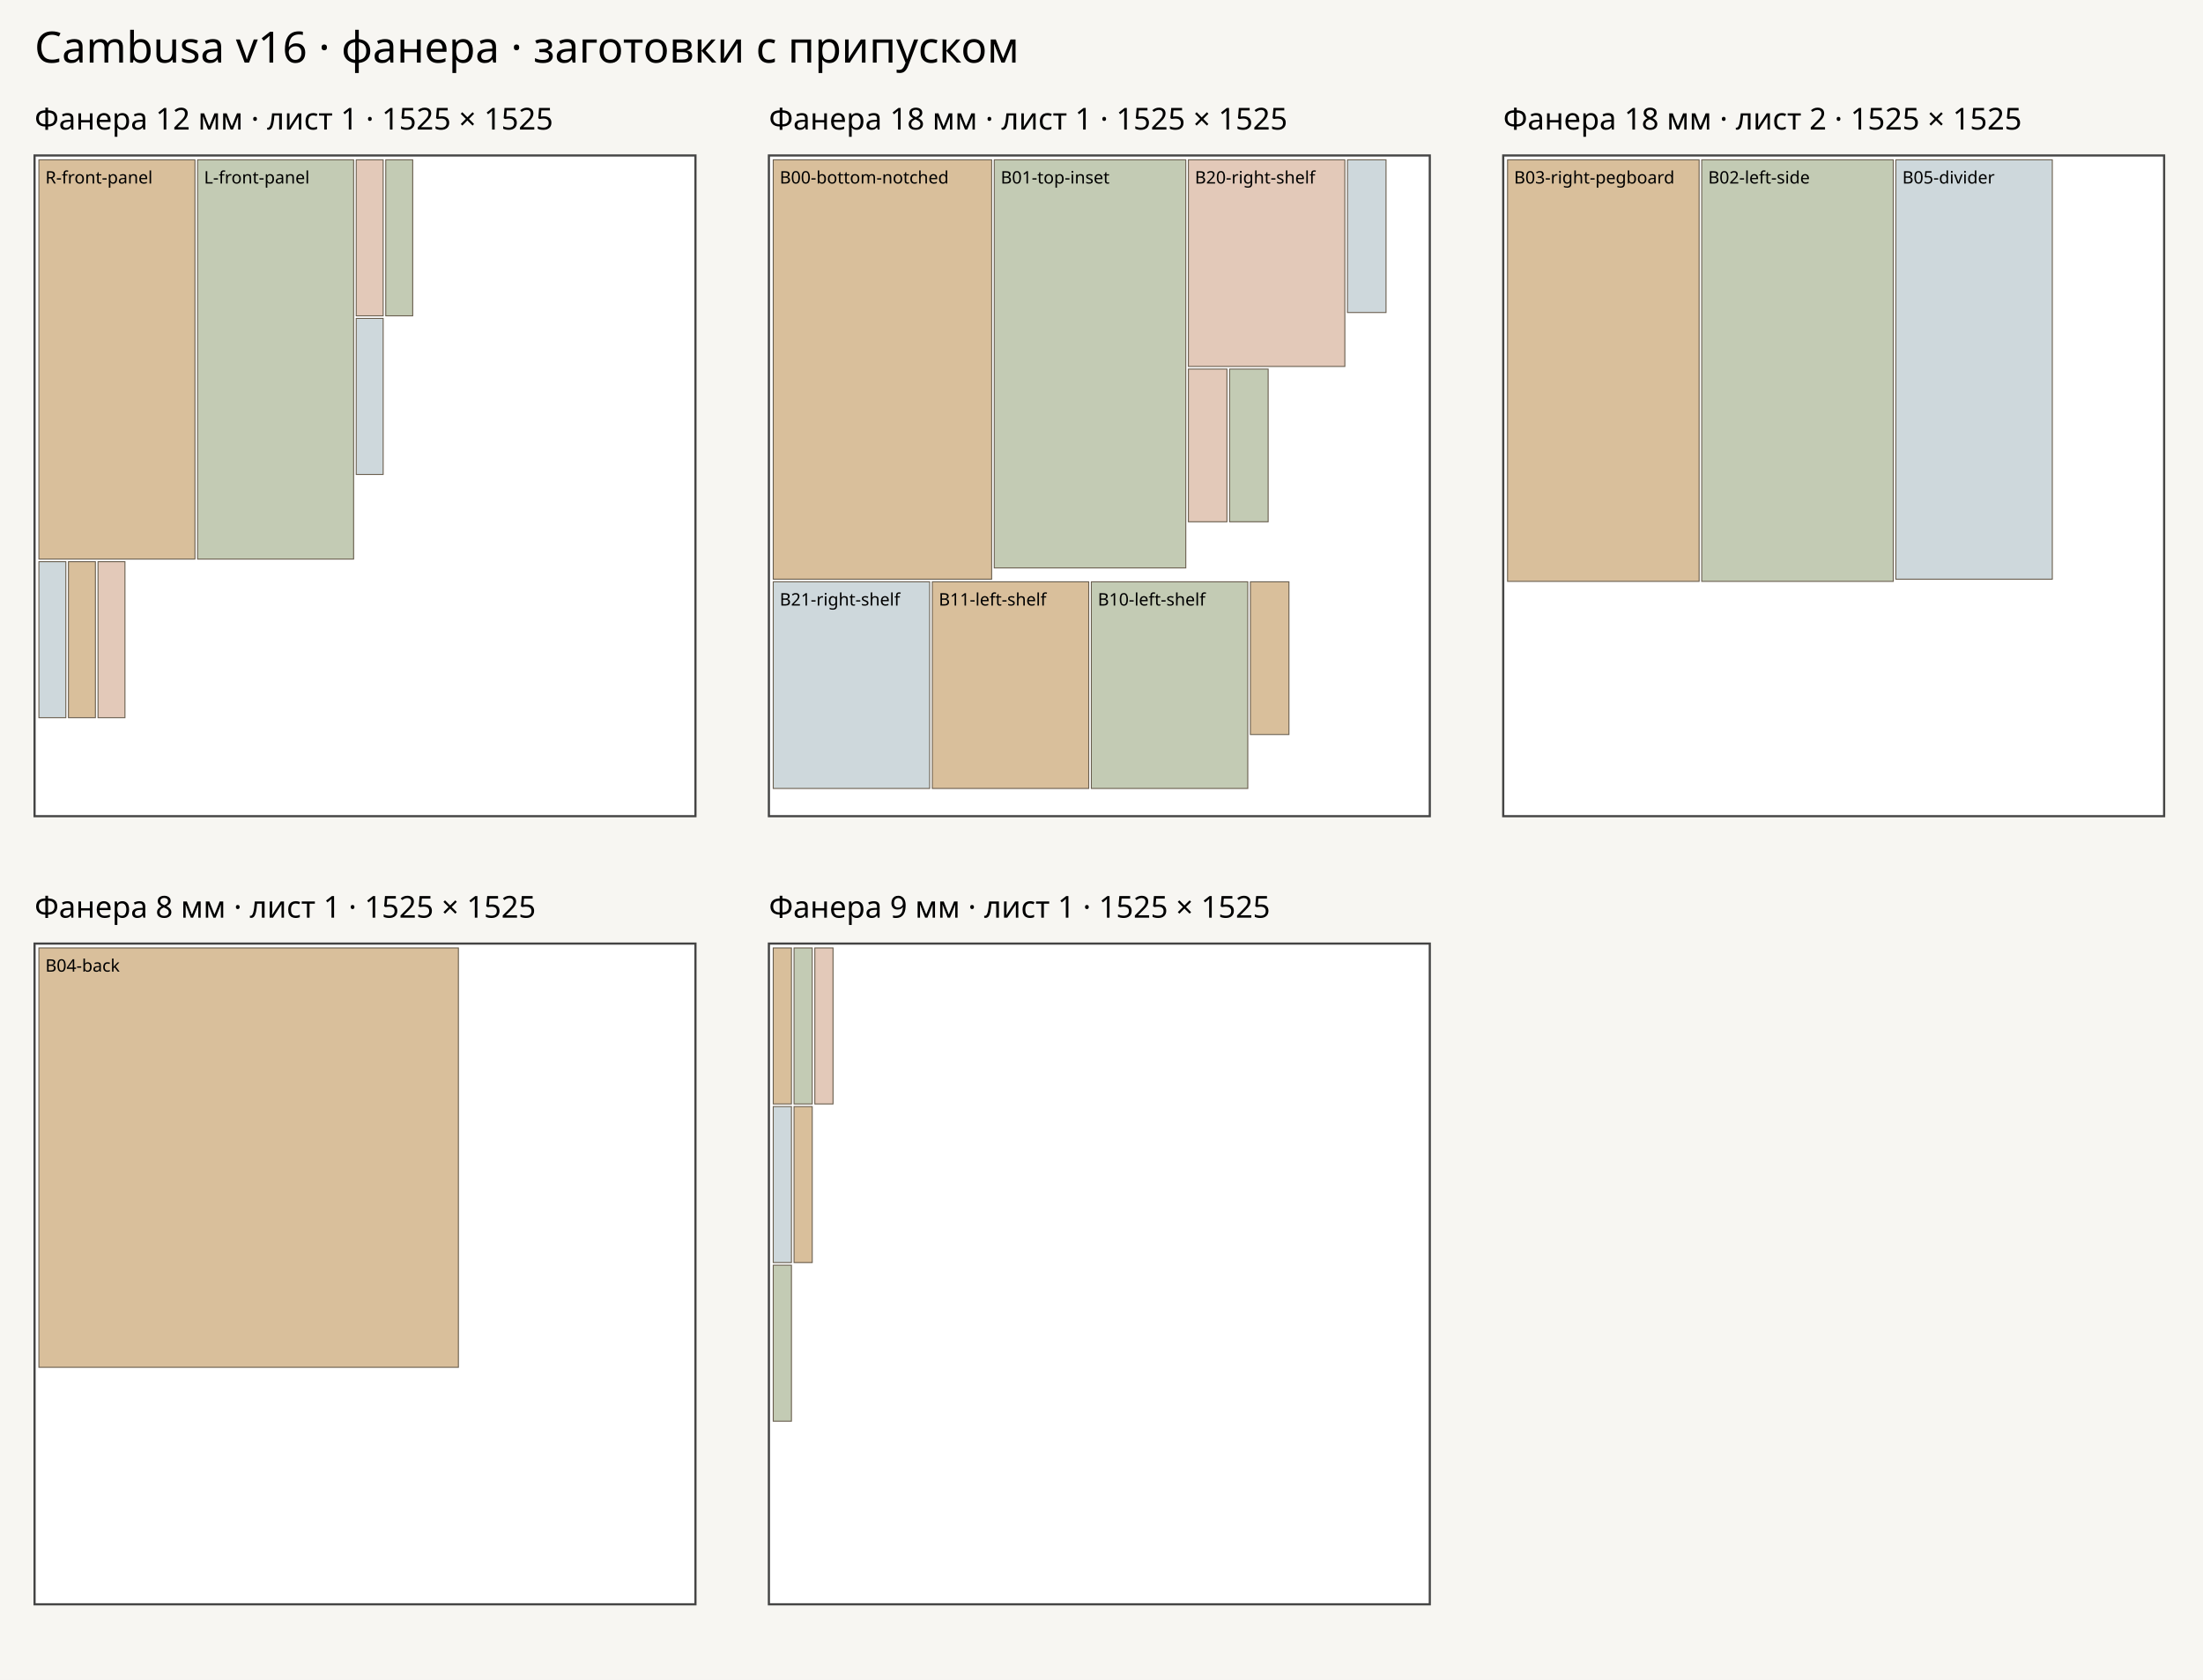
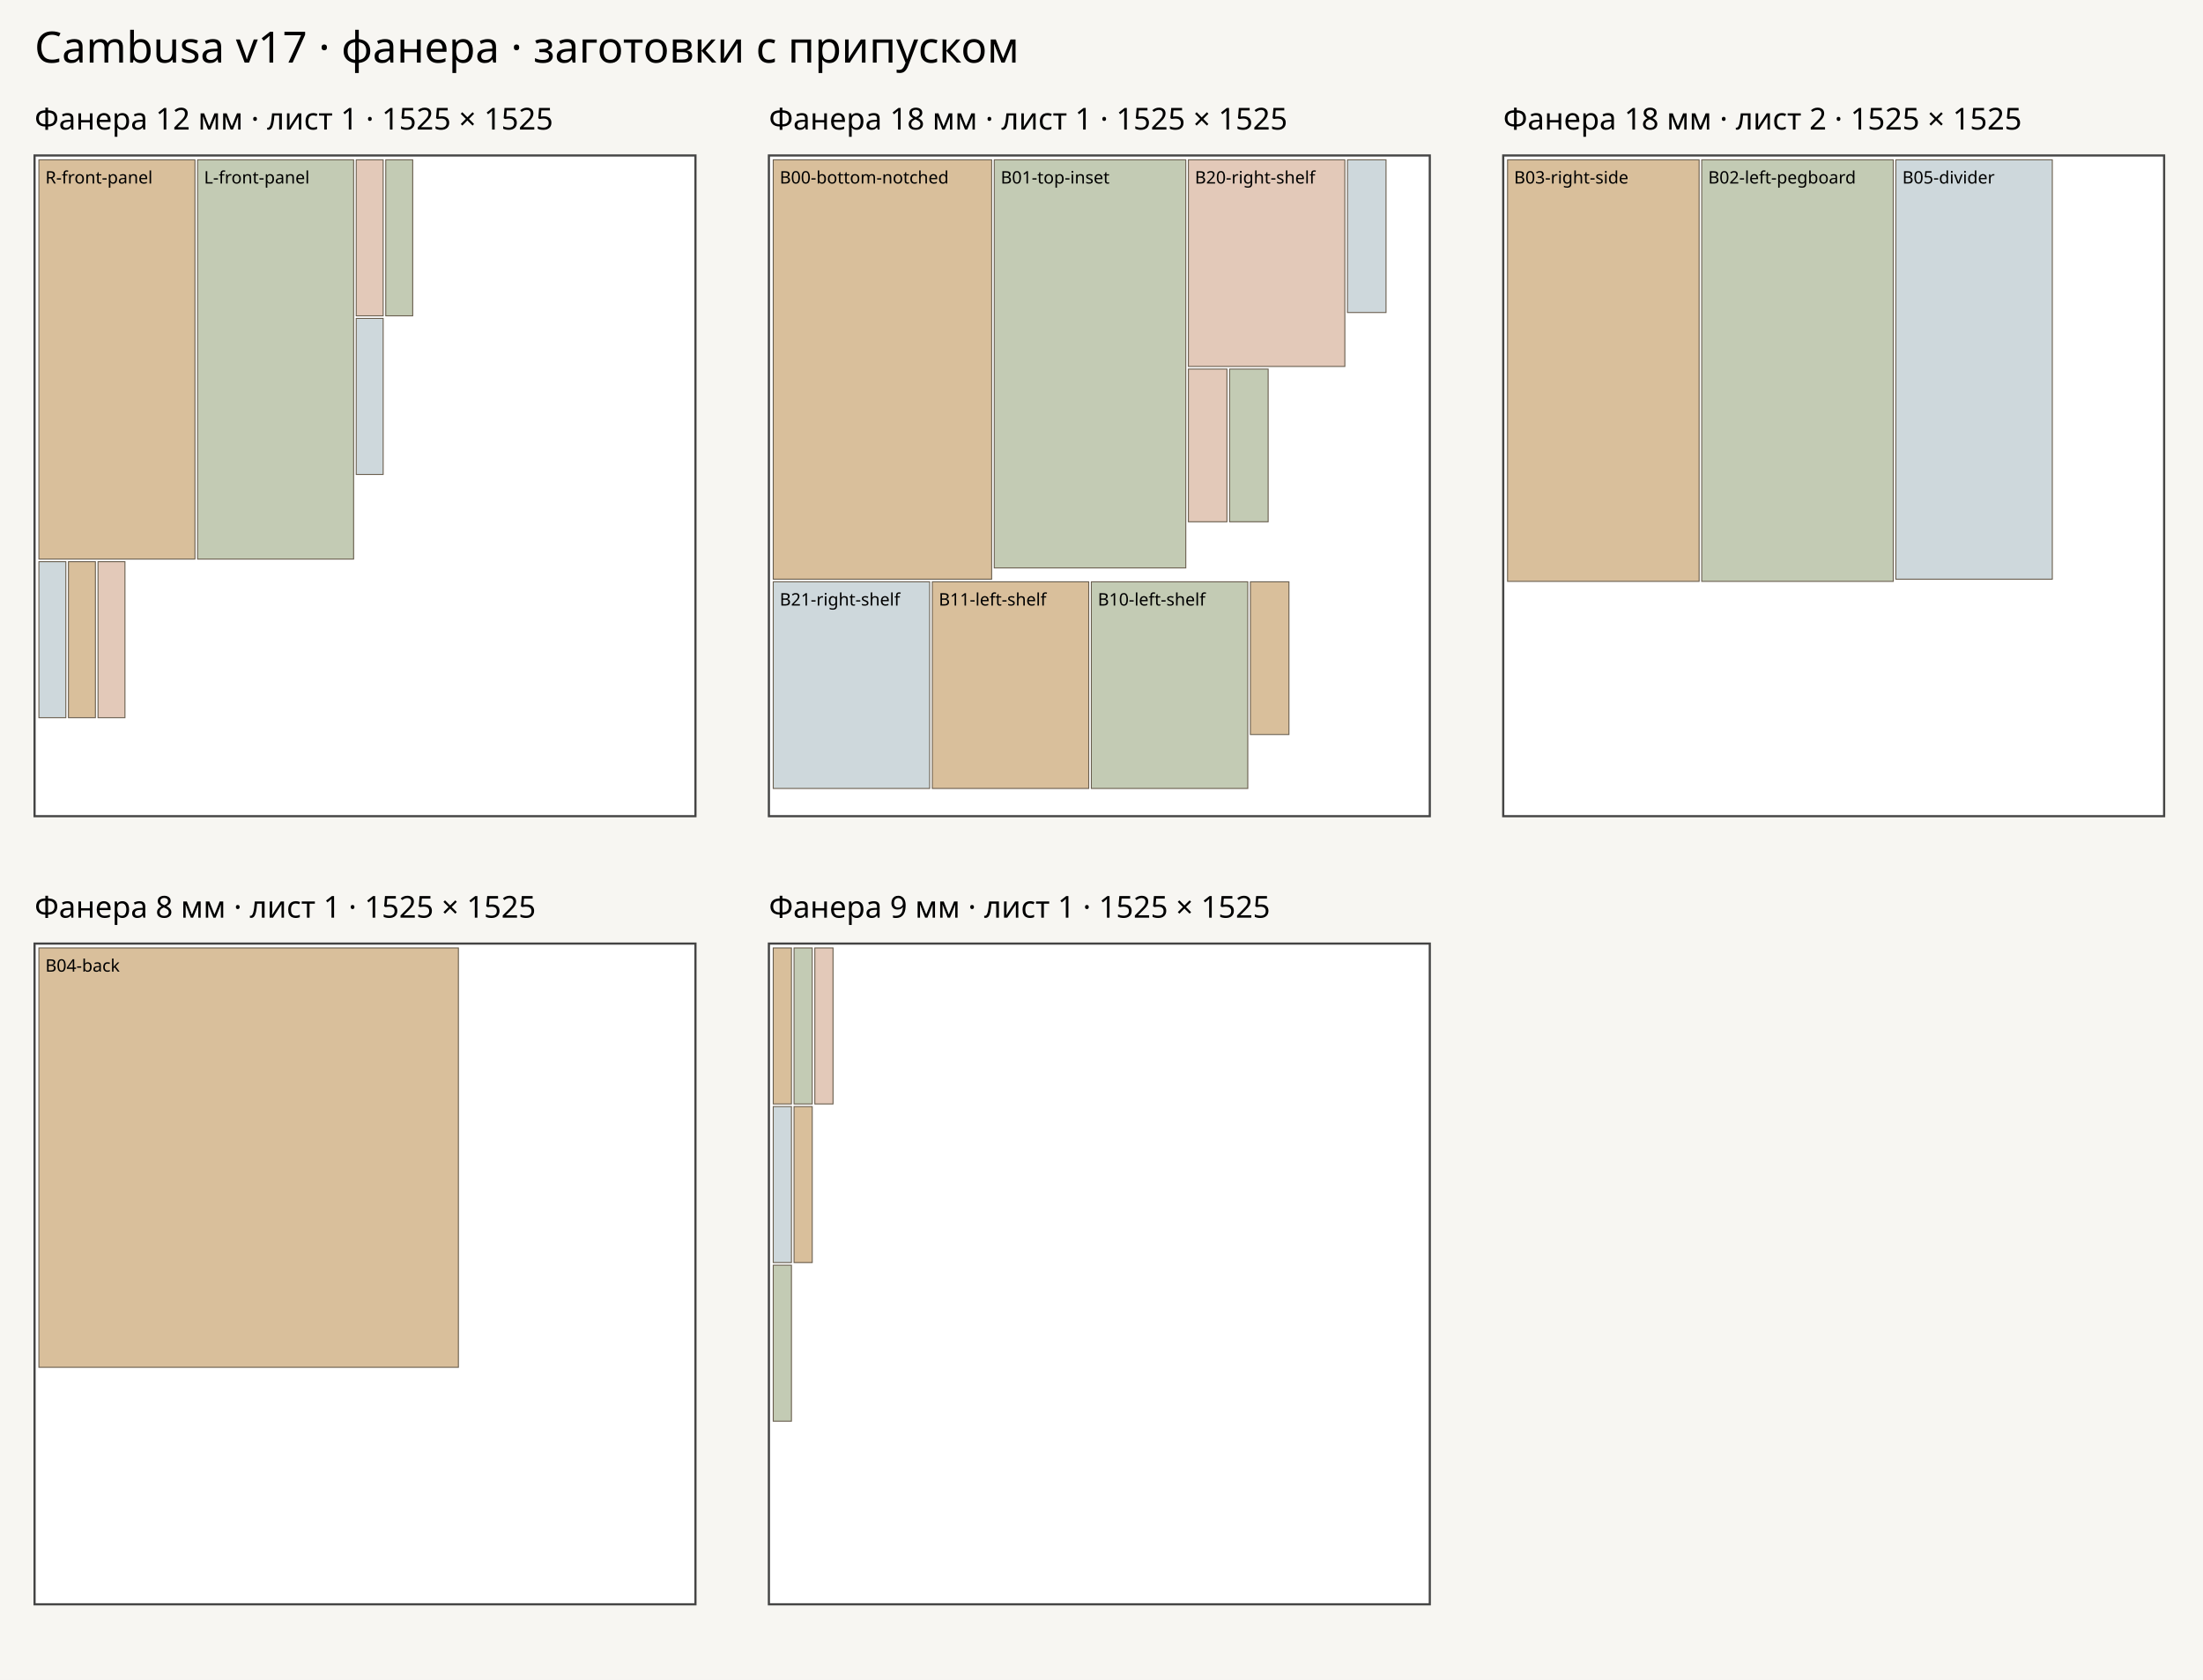
<svg xmlns="http://www.w3.org/2000/svg" viewBox="0 0 1020 778" role="img">
  <rect width="100%" height="100%" fill="#f7f6f2" />
-   <text x="16" y="29" font-family="sans-serif" font-size="20">Cambusa v16 · фанера · заготовки с припуском</text>
+   <text x="16" y="29" font-family="sans-serif" font-size="20">Cambusa v17 · фанера · заготовки с припуском</text>
  <text x="16" y="60" font-family="sans-serif" font-size="14">Фанера 12 мм · лист 1 · 1525 × 1525</text>
  <rect x="16" y="72" width="306.00" height="306.00" fill="white" stroke="#444" />
  <rect x="18.01" y="74.01" width="72.26" height="184.92" fill="#d9bf9b" stroke="#685d4d" stroke-width=".45" />
  <text x="21.01" y="85.01" font-size="8" font-family="sans-serif">R-front-panel</text>
  <rect x="91.47" y="74.01" width="72.26" height="184.92" fill="#c3cbb4" stroke="#685d4d" stroke-width=".45" />
  <text x="94.47" y="85.01" font-size="8" font-family="sans-serif">L-front-panel</text>
  <rect x="18.01" y="260.13" width="12.48" height="72.26" fill="#ced8dc" stroke="#685d4d" stroke-width=".45" />
  <rect x="164.93" y="74.01" width="12.48" height="72.26" fill="#e3c9b9" stroke="#685d4d" stroke-width=".45" />
  <rect x="31.69" y="260.13" width="12.48" height="72.26" fill="#d9bf9b" stroke="#685d4d" stroke-width=".45" />
  <rect x="178.61" y="74.01" width="12.48" height="72.26" fill="#c3cbb4" stroke="#685d4d" stroke-width=".45" />
  <rect x="164.93" y="147.47" width="12.48" height="72.26" fill="#ced8dc" stroke="#685d4d" stroke-width=".45" />
  <rect x="45.38" y="260.13" width="12.48" height="72.26" fill="#e3c9b9" stroke="#685d4d" stroke-width=".45" />
  <text x="356" y="60" font-family="sans-serif" font-size="14">Фанера 18 мм · лист 1 · 1525 × 1525</text>
  <rect x="356" y="72" width="306.00" height="306.00" fill="white" stroke="#444" />
  <rect x="358.01" y="74.01" width="101.13" height="194.23" fill="#d9bf9b" stroke="#685d4d" stroke-width=".45" />
  <text x="361.01" y="85.01" font-size="8" font-family="sans-serif">B00-bottom-notched</text>
  <rect x="460.34" y="74.01" width="88.69" height="189.02" fill="#c3cbb4" stroke="#685d4d" stroke-width=".45" />
  <text x="463.34" y="85.01" font-size="8" font-family="sans-serif">B01-top-inset</text>
  <rect x="358.01" y="269.45" width="72.44" height="95.71" fill="#ced8dc" stroke="#685d4d" stroke-width=".45" />
  <text x="361.01" y="280.45" font-size="8" font-family="sans-serif">B21-right-shelf</text>
  <rect x="550.23" y="74.01" width="72.44" height="95.71" fill="#e3c9b9" stroke="#685d4d" stroke-width=".45" />
  <text x="553.23" y="85.01" font-size="8" font-family="sans-serif">B20-right-shelf</text>
  <rect x="431.65" y="269.45" width="72.44" height="95.71" fill="#d9bf9b" stroke="#685d4d" stroke-width=".45" />
  <text x="434.65" y="280.45" font-size="8" font-family="sans-serif">B11-left-shelf</text>
  <rect x="505.29" y="269.45" width="72.44" height="95.71" fill="#c3cbb4" stroke="#685d4d" stroke-width=".45" />
  <text x="508.29" y="280.45" font-size="8" font-family="sans-serif">B10-left-shelf</text>
  <rect x="623.88" y="74.01" width="17.86" height="70.73" fill="#ced8dc" stroke="#685d4d" stroke-width=".45" />
  <rect x="550.23" y="170.92" width="17.86" height="70.73" fill="#e3c9b9" stroke="#685d4d" stroke-width=".45" />
  <rect x="578.93" y="269.45" width="17.86" height="70.73" fill="#d9bf9b" stroke="#685d4d" stroke-width=".45" />
  <rect x="569.30" y="170.92" width="17.86" height="70.73" fill="#c3cbb4" stroke="#685d4d" stroke-width=".45" />
  <text x="696" y="60" font-family="sans-serif" font-size="14">Фанера 18 мм · лист 2 · 1525 × 1525</text>
  <rect x="696" y="72" width="306.00" height="306.00" fill="white" stroke="#444" />
  <rect x="698.01" y="74.01" width="88.69" height="195.24" fill="#d9bf9b" stroke="#685d4d" stroke-width=".45" />
-   <text x="701.01" y="85.01" font-size="8" font-family="sans-serif">B03-right-pegboard</text>
+   <text x="701.01" y="85.01" font-size="8" font-family="sans-serif">B03-right-side</text>
  <rect x="787.90" y="74.01" width="88.69" height="195.24" fill="#c3cbb4" stroke="#685d4d" stroke-width=".45" />
-   <text x="790.90" y="85.01" font-size="8" font-family="sans-serif">B02-left-side</text>
+   <text x="790.90" y="85.01" font-size="8" font-family="sans-serif">B02-left-pegboard</text>
  <rect x="877.79" y="74.01" width="72.44" height="194.23" fill="#ced8dc" stroke="#685d4d" stroke-width=".45" />
  <text x="880.79" y="85.01" font-size="8" font-family="sans-serif">B05-divider</text>
  <text x="16" y="425" font-family="sans-serif" font-size="14">Фанера 8 мм · лист 1 · 1525 × 1525</text>
  <rect x="16" y="437" width="306.00" height="306.00" fill="white" stroke="#444" />
  <rect x="18.01" y="439.01" width="194.23" height="194.23" fill="#d9bf9b" stroke="#685d4d" stroke-width=".45" />
  <text x="21.01" y="450.01" font-size="8" font-family="sans-serif">B04-back</text>
  <text x="356" y="425" font-family="sans-serif" font-size="14">Фанера 9 мм · лист 1 · 1525 × 1525</text>
  <rect x="356" y="437" width="306.00" height="306.00" fill="white" stroke="#444" />
  <rect x="358.01" y="439.01" width="8.43" height="72.26" fill="#d9bf9b" stroke="#685d4d" stroke-width=".45" />
  <rect x="367.64" y="439.01" width="8.43" height="72.26" fill="#c3cbb4" stroke="#685d4d" stroke-width=".45" />
  <rect x="358.01" y="512.47" width="8.43" height="72.26" fill="#ced8dc" stroke="#685d4d" stroke-width=".45" />
  <rect x="377.27" y="439.01" width="8.43" height="72.26" fill="#e3c9b9" stroke="#685d4d" stroke-width=".45" />
  <rect x="367.64" y="512.47" width="8.43" height="72.26" fill="#d9bf9b" stroke="#685d4d" stroke-width=".45" />
  <rect x="358.01" y="585.93" width="8.43" height="72.26" fill="#c3cbb4" stroke="#685d4d" stroke-width=".45" />
</svg>
